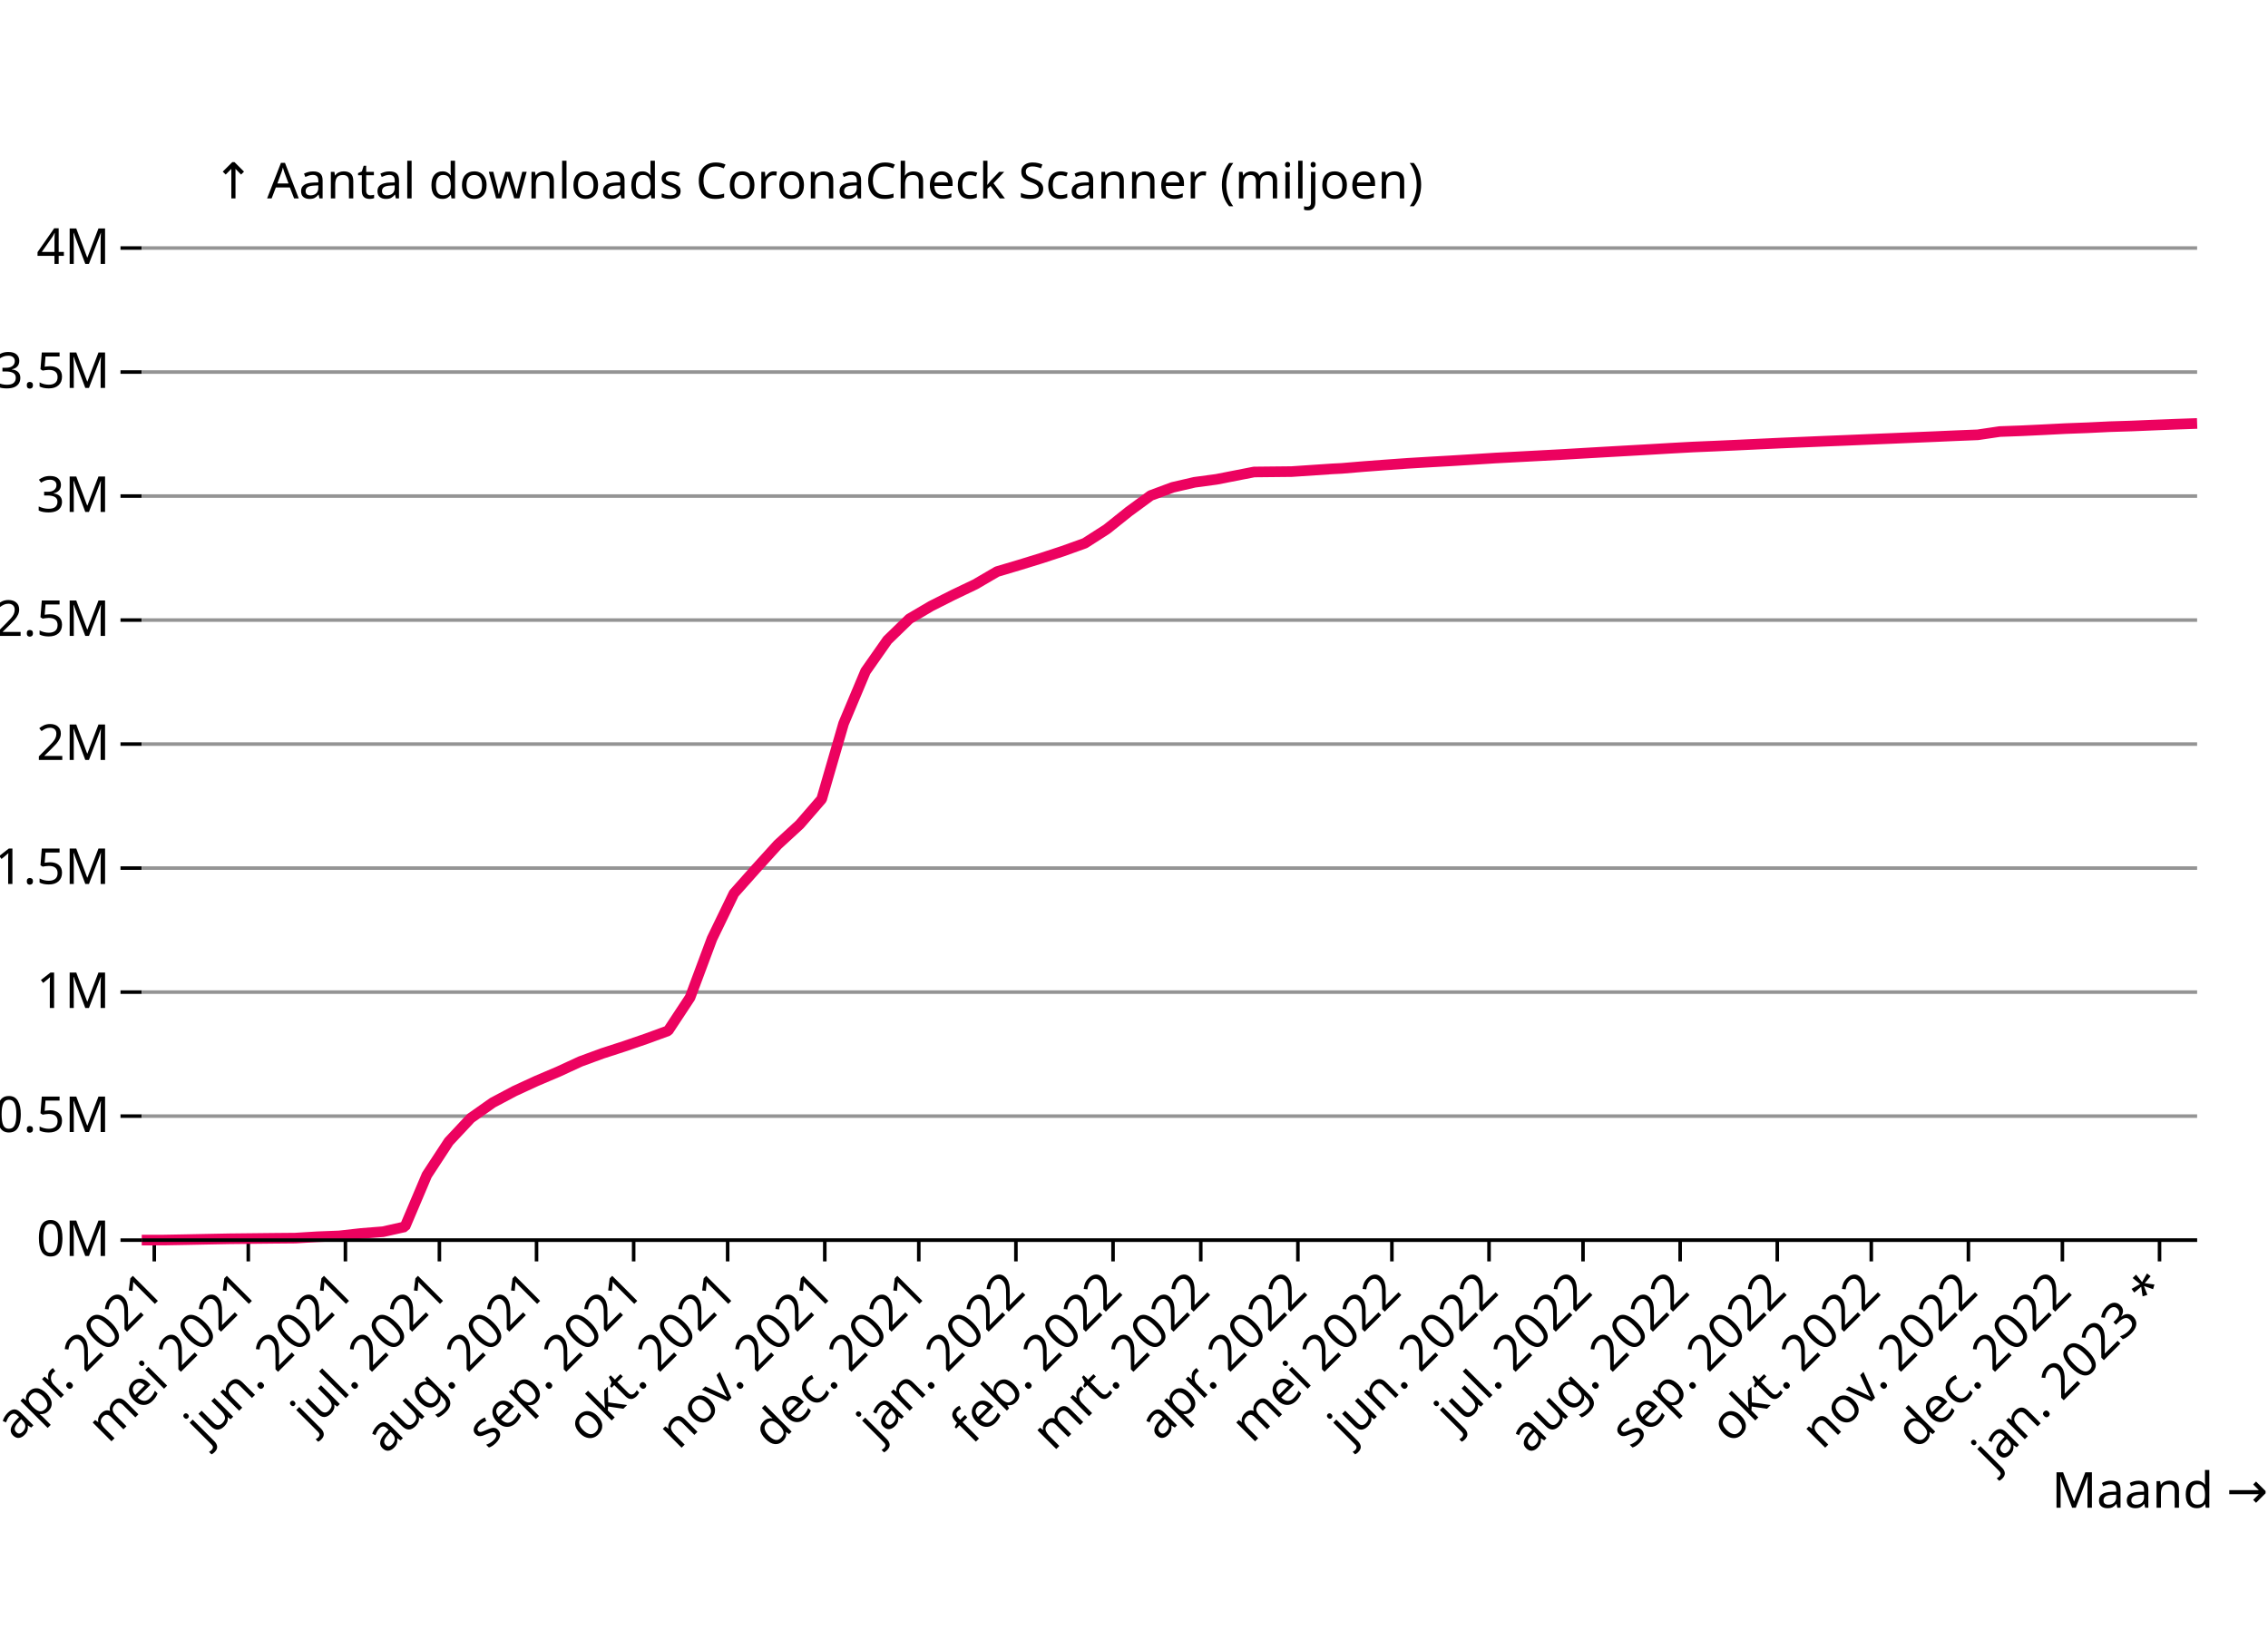
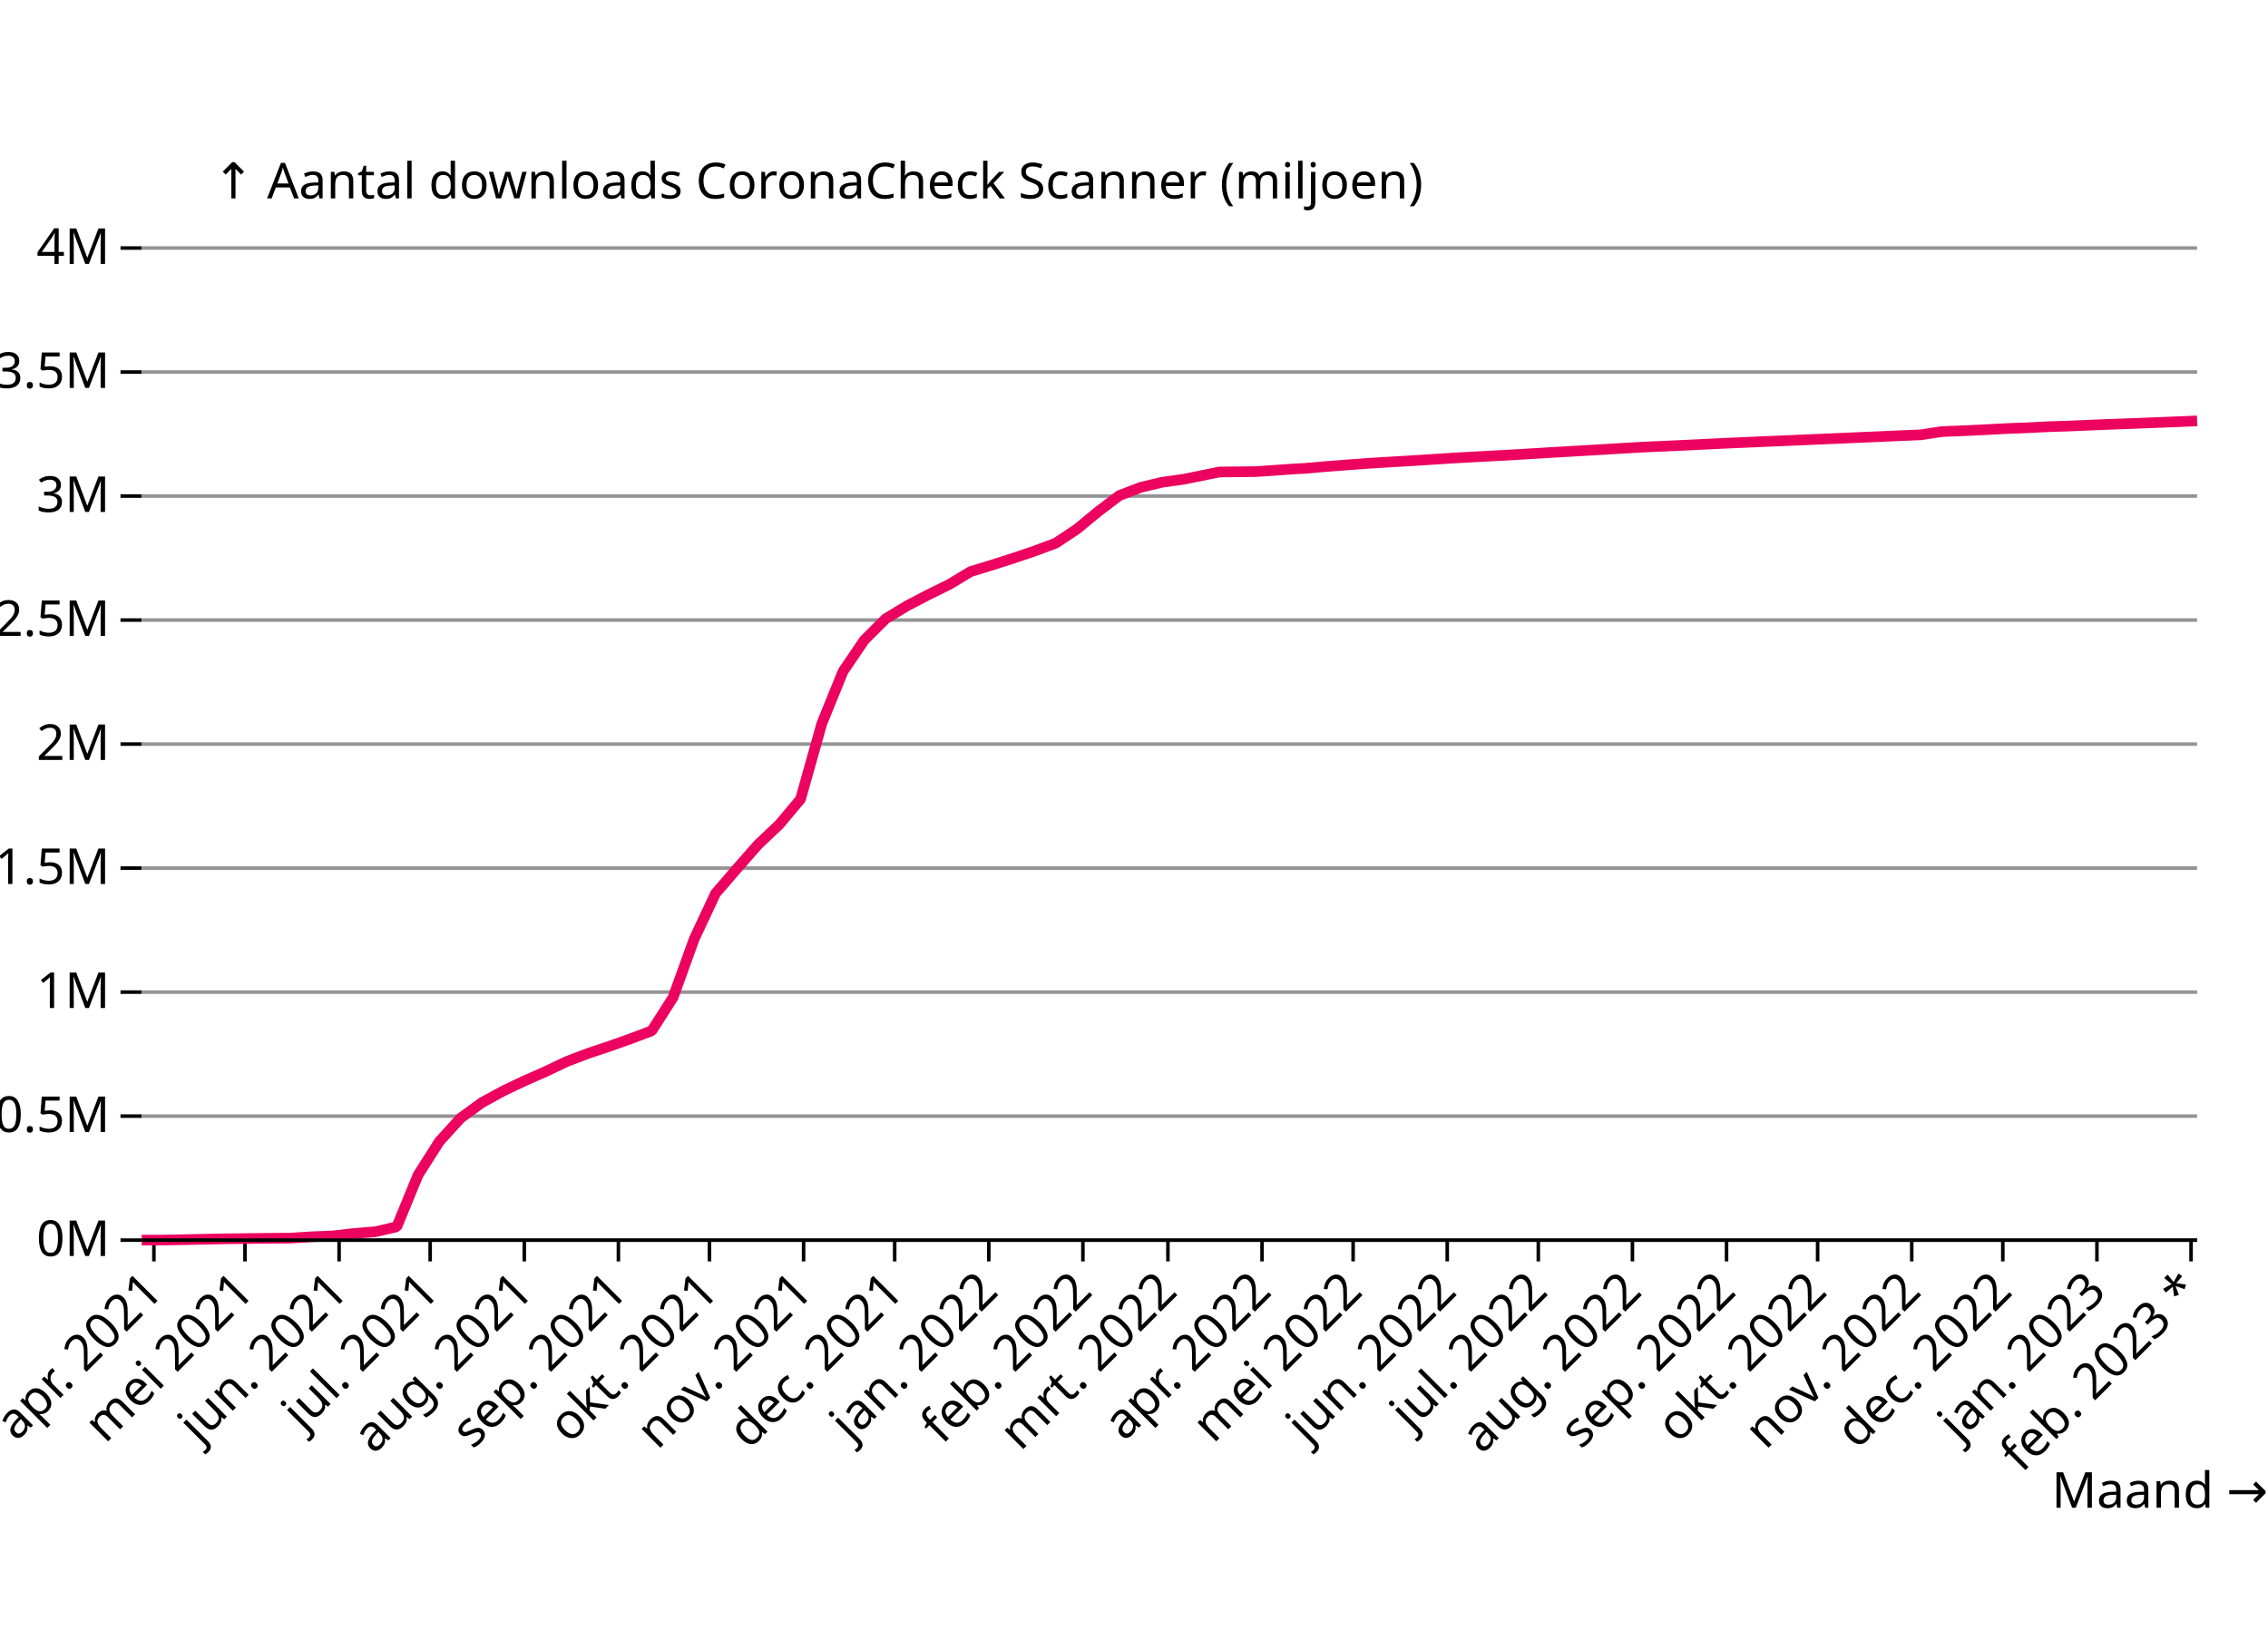
<svg xmlns="http://www.w3.org/2000/svg" class="plot" fill="currentColor" text-anchor="middle" width="640" height="460" viewBox="0 0 640 400" style="font-family: 'RO Sans', sans-serif; font-size: 14px;">
  <style>
        line[stroke-opacity] {
            stroke-opacity: 1;
            stroke: #949494;
        }
</style>
  <g transform="translate(40,0)" fill="none" text-anchor="end">
    <g class="tick" opacity="1" transform="translate(0,320)">
      <line stroke="currentColor" x2="-6" />
      <line stroke="currentColor" x2="580" stroke-opacity="0.1" />
      <text fill="currentColor" x="-9" dy="0.32em">0M</text>
    </g>
    <g class="tick" opacity="1" transform="translate(0,285)">
      <line stroke="currentColor" x2="-6" />
      <line stroke="currentColor" x2="580" stroke-opacity="0.1" />
      <text fill="currentColor" x="-9" dy="0.32em">0.5M</text>
    </g>
    <g class="tick" opacity="1" transform="translate(0,250)">
      <line stroke="currentColor" x2="-6" />
      <line stroke="currentColor" x2="580" stroke-opacity="0.1" />
      <text fill="currentColor" x="-9" dy="0.32em">1M</text>
    </g>
    <g class="tick" opacity="1" transform="translate(0,215)">
      <line stroke="currentColor" x2="-6" />
      <line stroke="currentColor" x2="580" stroke-opacity="0.1" />
      <text fill="currentColor" x="-9" dy="0.32em">1.5M</text>
    </g>
    <g class="tick" opacity="1" transform="translate(0,180)">
      <line stroke="currentColor" x2="-6" />
      <line stroke="currentColor" x2="580" stroke-opacity="0.1" />
      <text fill="currentColor" x="-9" dy="0.32em">2M</text>
    </g>
    <g class="tick" opacity="1" transform="translate(0,145)">
      <line stroke="currentColor" x2="-6" />
      <line stroke="currentColor" x2="580" stroke-opacity="0.1" />
      <text fill="currentColor" x="-9" dy="0.32em">2.5M</text>
    </g>
    <g class="tick" opacity="1" transform="translate(0,110)">
      <line stroke="currentColor" x2="-6" />
      <line stroke="currentColor" x2="580" stroke-opacity="0.1" />
      <text fill="currentColor" x="-9" dy="0.32em">3M</text>
    </g>
    <g class="tick" opacity="1" transform="translate(0,75)">
      <line stroke="currentColor" x2="-6" />
      <line stroke="currentColor" x2="580" stroke-opacity="0.1" />
      <text fill="currentColor" x="-9" dy="0.32em">3.5M</text>
    </g>
    <g class="tick" opacity="1" transform="translate(0,40)">
      <line stroke="currentColor" x2="-6" />
      <line stroke="currentColor" x2="580" stroke-opacity="0.1" />
      <text fill="currentColor" x="-9" dy="0.32em">4M</text>
    </g>
    <text fill="currentColor" transform="translate(20,40)" dy="-1em" text-anchor="start">↑ Aantal downloads CoronaCheck Scanner (miljoen)</text>
  </g>
  <g transform="translate(0,320)" fill="none" text-anchor="middle">
-     <g class="tick" opacity="1" transform="translate(43.53659,0)">
+     <g class="tick" opacity="1" transform="translate(43.42688,0)">
      <line stroke="currentColor" y2="6" />
      <text fill="currentColor" dy="0.32em" transform="translate(0, 11.82843) rotate(-45)" text-anchor="end">apr. 2021</text>
    </g>
-     <g class="tick" opacity="1" transform="translate(70.06098,0)">
+     <g class="tick" opacity="1" transform="translate(69.12851,0)">
      <line stroke="currentColor" y2="6" />
      <text fill="currentColor" dy="0.32em" transform="translate(0, 11.82843) rotate(-45)" text-anchor="end">mei 2021</text>
    </g>
-     <g class="tick" opacity="1" transform="translate(97.46951,0)">
+     <g class="tick" opacity="1" transform="translate(95.68685,0)">
      <line stroke="currentColor" y2="6" />
      <text fill="currentColor" dy="0.32em" transform="translate(0, 11.82843) rotate(-45)" text-anchor="end">jun. 2021</text>
    </g>
-     <g class="tick" opacity="1" transform="translate(123.9939,0)">
+     <g class="tick" opacity="1" transform="translate(121.3885,0)">
      <line stroke="currentColor" y2="6" />
      <text fill="currentColor" dy="0.32em" transform="translate(0, 11.82843) rotate(-45)" text-anchor="end">jul. 2021</text>
    </g>
-     <g class="tick" opacity="1" transform="translate(151.4024,0)">
+     <g class="tick" opacity="1" transform="translate(147.9468,0)">
      <line stroke="currentColor" y2="6" />
      <text fill="currentColor" dy="0.32em" transform="translate(0, 11.82843) rotate(-45)" text-anchor="end">aug. 2021</text>
    </g>
-     <g class="tick" opacity="1" transform="translate(178.811,0)">
+     <g class="tick" opacity="1" transform="translate(174.5052,0)">
      <line stroke="currentColor" y2="6" />
      <text fill="currentColor" dy="0.32em" transform="translate(0, 11.82843) rotate(-45)" text-anchor="end">sep. 2021</text>
    </g>
-     <g class="tick" opacity="1" transform="translate(205.3354,0)">
+     <g class="tick" opacity="1" transform="translate(200.2068,0)">
      <line stroke="currentColor" y2="6" />
      <text fill="currentColor" dy="0.32em" transform="translate(0, 11.82843) rotate(-45)" text-anchor="end">okt. 2021</text>
    </g>
-     <g class="tick" opacity="1" transform="translate(232.7439,0)">
+     <g class="tick" opacity="1" transform="translate(226.7651,0)">
      <line stroke="currentColor" y2="6" />
      <text fill="currentColor" dy="0.32em" transform="translate(0, 11.82843) rotate(-45)" text-anchor="end">nov. 2021</text>
    </g>
-     <g class="tick" opacity="1" transform="translate(259.2683,0)">
+     <g class="tick" opacity="1" transform="translate(252.4668,0)">
      <line stroke="currentColor" y2="6" />
      <text fill="currentColor" dy="0.32em" transform="translate(0, 11.82843) rotate(-45)" text-anchor="end">dec. 2021</text>
    </g>
-     <g class="tick" opacity="1" transform="translate(286.6768,0)">
+     <g class="tick" opacity="1" transform="translate(279.0251,0)">
      <line stroke="currentColor" y2="6" />
      <text fill="currentColor" dy="0.32em" transform="translate(0, 11.82843) rotate(-45)" text-anchor="end">jan. 2022</text>
    </g>
-     <g class="tick" opacity="1" transform="translate(314.0854,0)">
+     <g class="tick" opacity="1" transform="translate(305.5835,0)">
      <line stroke="currentColor" y2="6" />
      <text fill="currentColor" dy="0.32em" transform="translate(0, 11.82843) rotate(-45)" text-anchor="end">feb. 2022</text>
    </g>
-     <g class="tick" opacity="1" transform="translate(338.8415,0)">
+     <g class="tick" opacity="1" transform="translate(329.5716,0)">
      <line stroke="currentColor" y2="6" />
      <text fill="currentColor" dy="0.32em" transform="translate(0, 11.82843) rotate(-45)" text-anchor="end">mrt. 2022</text>
    </g>
-     <g class="tick" opacity="1" transform="translate(366.25,0)">
+     <g class="tick" opacity="1" transform="translate(356.13,0)">
      <line stroke="currentColor" y2="6" />
      <text fill="currentColor" dy="0.32em" transform="translate(0, 11.82843) rotate(-45)" text-anchor="end">apr. 2022</text>
    </g>
-     <g class="tick" opacity="1" transform="translate(392.7744,0)">
+     <g class="tick" opacity="1" transform="translate(381.8316,0)">
      <line stroke="currentColor" y2="6" />
      <text fill="currentColor" dy="0.32em" transform="translate(0, 11.82843) rotate(-45)" text-anchor="end">mei 2022</text>
    </g>
-     <g class="tick" opacity="1" transform="translate(420.1829,0)">
+     <g class="tick" opacity="1" transform="translate(408.39,0)">
      <line stroke="currentColor" y2="6" />
      <text fill="currentColor" dy="0.32em" transform="translate(0, 11.82843) rotate(-45)" text-anchor="end">jun. 2022</text>
    </g>
-     <g class="tick" opacity="1" transform="translate(446.7073,0)">
+     <g class="tick" opacity="1" transform="translate(434.0916,0)">
      <line stroke="currentColor" y2="6" />
      <text fill="currentColor" dy="0.32em" transform="translate(0, 11.82843) rotate(-45)" text-anchor="end">jul. 2022</text>
    </g>
-     <g class="tick" opacity="1" transform="translate(474.1159,0)">
+     <g class="tick" opacity="1" transform="translate(460.6499,0)">
      <line stroke="currentColor" y2="6" />
      <text fill="currentColor" dy="0.32em" transform="translate(0, 11.82843) rotate(-45)" text-anchor="end">aug. 2022</text>
    </g>
-     <g class="tick" opacity="1" transform="translate(501.5244,0)">
+     <g class="tick" opacity="1" transform="translate(487.2083,0)">
      <line stroke="currentColor" y2="6" />
      <text fill="currentColor" dy="0.32em" transform="translate(0, 11.82843) rotate(-45)" text-anchor="end">sep. 2022</text>
    </g>
-     <g class="tick" opacity="1" transform="translate(528.0488,0)">
+     <g class="tick" opacity="1" transform="translate(512.9099,0)">
      <line stroke="currentColor" y2="6" />
      <text fill="currentColor" dy="0.32em" transform="translate(0, 11.82843) rotate(-45)" text-anchor="end">okt. 2022</text>
    </g>
-     <g class="tick" opacity="1" transform="translate(555.4573,0)">
+     <g class="tick" opacity="1" transform="translate(539.4682,0)">
      <line stroke="currentColor" y2="6" />
      <text fill="currentColor" dy="0.32em" transform="translate(0, 11.82843) rotate(-45)" text-anchor="end">nov. 2022</text>
    </g>
-     <g class="tick" opacity="1" transform="translate(581.9817,0)">
+     <g class="tick" opacity="1" transform="translate(565.1699,0)">
      <line stroke="currentColor" y2="6" />
      <text fill="currentColor" dy="0.32em" transform="translate(0, 11.82843) rotate(-45)" text-anchor="end">dec. 2022</text>
    </g>
-     <g class="tick" opacity="1" transform="translate(609.3902,0)">
+     <g class="tick" opacity="1" transform="translate(591.7282,0)">
      <line stroke="currentColor" y2="6" />
-       <text fill="currentColor" dy="0.32em" transform="translate(0, 11.82843) rotate(-45)" text-anchor="end">jan. 2023 *</text>
+       <text fill="currentColor" dy="0.32em" transform="translate(0, 11.82843) rotate(-45)" text-anchor="end">jan. 2023</text>
+     </g>
+     <g class="tick" opacity="1" transform="translate(618.2866,0)">
+       <line stroke="currentColor" y2="6" />
+       <text fill="currentColor" dy="0.32em" transform="translate(0, 11.82843) rotate(-45)" text-anchor="end">feb. 2023 *</text>
    </g>
    <text fill="currentColor" transform="translate(640,80)" dy="-0.32em" text-anchor="end">Maand →</text>
  </g>
  <g fill="none" stroke="#ec025f" stroke-width="3" stroke-miterlimit="1">
-     <path d="M40,319.983L46.189,319.977L52.378,319.865L58.567,319.739L64.756,319.618L70.945,319.552L77.134,319.484L83.323,319.43L89.512,319.05L95.701,318.809L101.89,318.117L108.079,317.623L114.268,316.233L120.457,301.636L126.646,292.184L132.835,285.571L139.024,281.205L145.213,277.922L151.402,275.071L157.591,272.438L163.78,269.579L169.97,267.305L176.159,265.298L182.348,263.173L188.537,260.909L194.726,251.522L200.915,234.934L207.104,222.156L213.293,215.192L219.482,208.365L225.671,202.681L231.86,195.536L238.049,174.21L244.238,159.478L250.427,150.648L256.616,144.649L262.805,141.014L268.994,137.89L275.183,134.931L281.372,131.32L287.561,129.481L293.75,127.573L299.939,125.541L306.128,123.313L312.317,119.345L318.506,114.395L318.506,114.395L324.695,109.856L330.884,107.551L337.073,106.118L343.262,105.283L353.872,103.207L364.482,103.097L375.976,102.323L378.628,102.192L384.817,101.673L391.006,101.209L397.195,100.767L403.384,100.396L409.573,100.045L415.762,99.664L421.951,99.269L428.14,98.946L434.329,98.618L440.518,98.289L446.707,97.925L452.896,97.566L459.085,97.217L465.274,96.868L471.463,96.504L477.652,96.166L483.841,95.905L490.03,95.627L496.22,95.334L502.409,95.044L508.598,94.784L514.787,94.523L520.976,94.273L527.165,94.01L533.354,93.755L539.543,93.494L545.732,93.237L551.921,92.965L558.11,92.716L564.299,91.798L570.488,91.571L576.677,91.276L582.866,90.959L589.055,90.727L595.244,90.427L601.433,90.234L607.622,89.977L613.811,89.731L620,89.511" />
+     <path d="M40,319.983L45.997,319.977L51.994,319.865L57.991,319.739L63.988,319.618L69.985,319.552L75.982,319.484L81.979,319.43L87.976,319.05L93.973,318.809L99.97,318.117L105.968,317.623L111.965,316.233L117.962,301.636L123.959,292.184L129.956,285.571L135.953,281.205L141.95,277.922L147.947,275.071L153.944,272.438L159.941,269.579L165.938,267.305L171.935,265.298L177.932,263.173L183.929,260.909L189.926,251.522L195.923,234.934L201.92,222.156L207.917,215.192L213.914,208.365L219.911,202.681L225.908,195.536L231.905,174.21L237.903,159.478L243.9,150.648L249.897,144.649L255.894,141.014L261.891,137.89L267.888,134.931L273.885,131.32L279.882,129.481L285.879,127.573L291.876,125.541L297.873,123.313L303.87,119.345L309.867,114.395L309.867,114.395L315.864,109.856L321.861,107.551L327.858,106.118L333.855,105.283L344.136,103.207L354.417,103.097L365.554,102.323L368.124,102.192L374.121,101.673L380.118,101.209L386.115,100.767L392.112,100.396L398.109,100.045L404.106,99.664L410.103,99.269L416.1,98.946L422.097,98.618L428.095,98.289L434.092,97.925L440.089,97.566L446.086,97.217L452.083,96.868L458.08,96.504L464.077,96.166L470.074,95.905L476.071,95.627L482.068,95.334L488.065,95.044L494.062,94.784L500.059,94.523L506.056,94.273L512.053,94.01L518.05,93.755L524.047,93.494L530.044,93.237L536.041,92.965L542.038,92.716L548.035,91.798L554.032,91.571L560.03,91.276L566.027,90.959L572.024,90.727L578.021,90.427L584.018,90.234L590.015,89.977L596.012,89.731L602.009,89.511L608.006,89.277L614.003,89.043L620,88.793" />
  </g>
  <g stroke="currentColor">
    <line x1="40" x2="620" y1="320" y2="320" />
  </g>
</svg>
